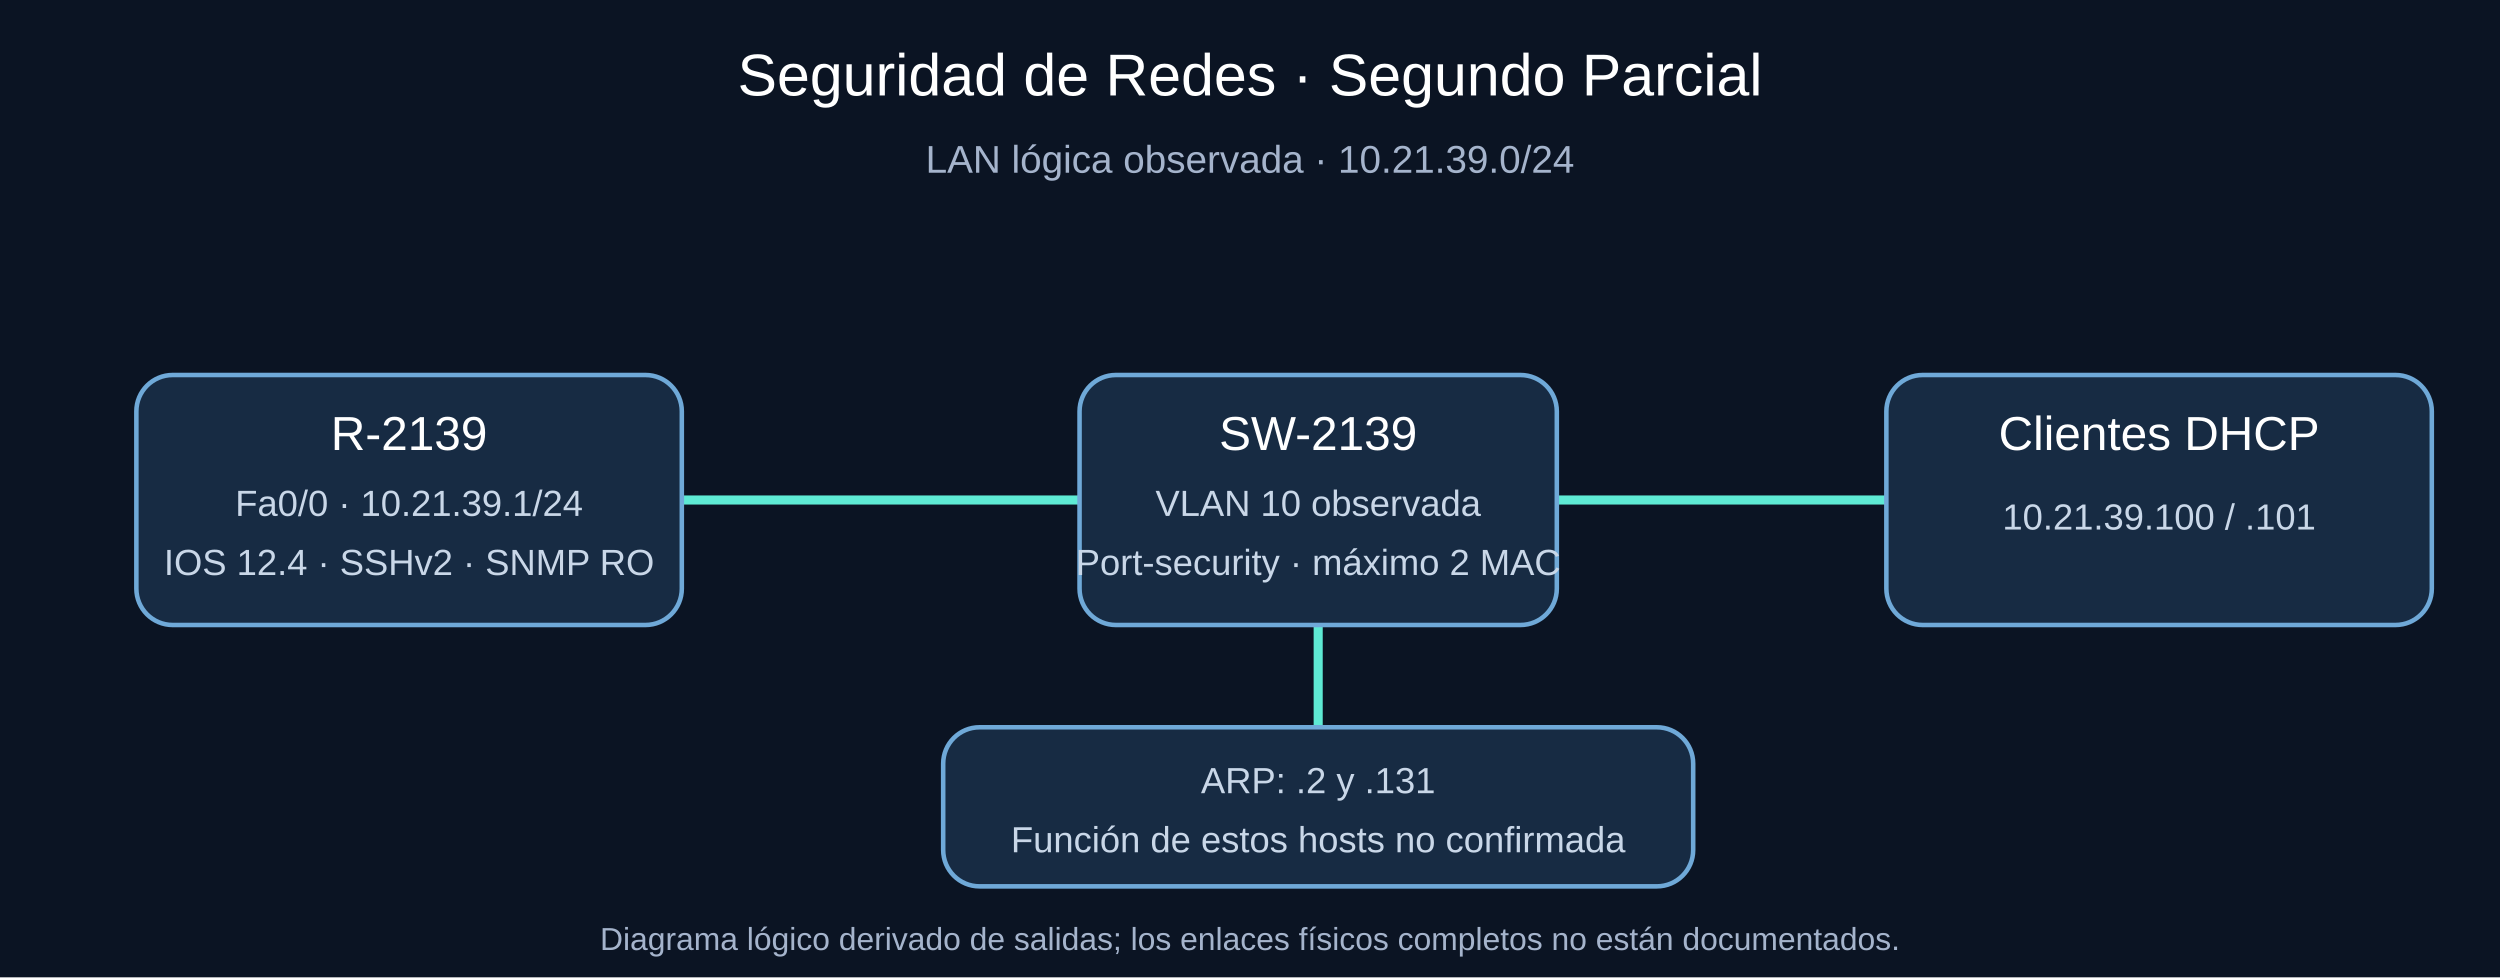
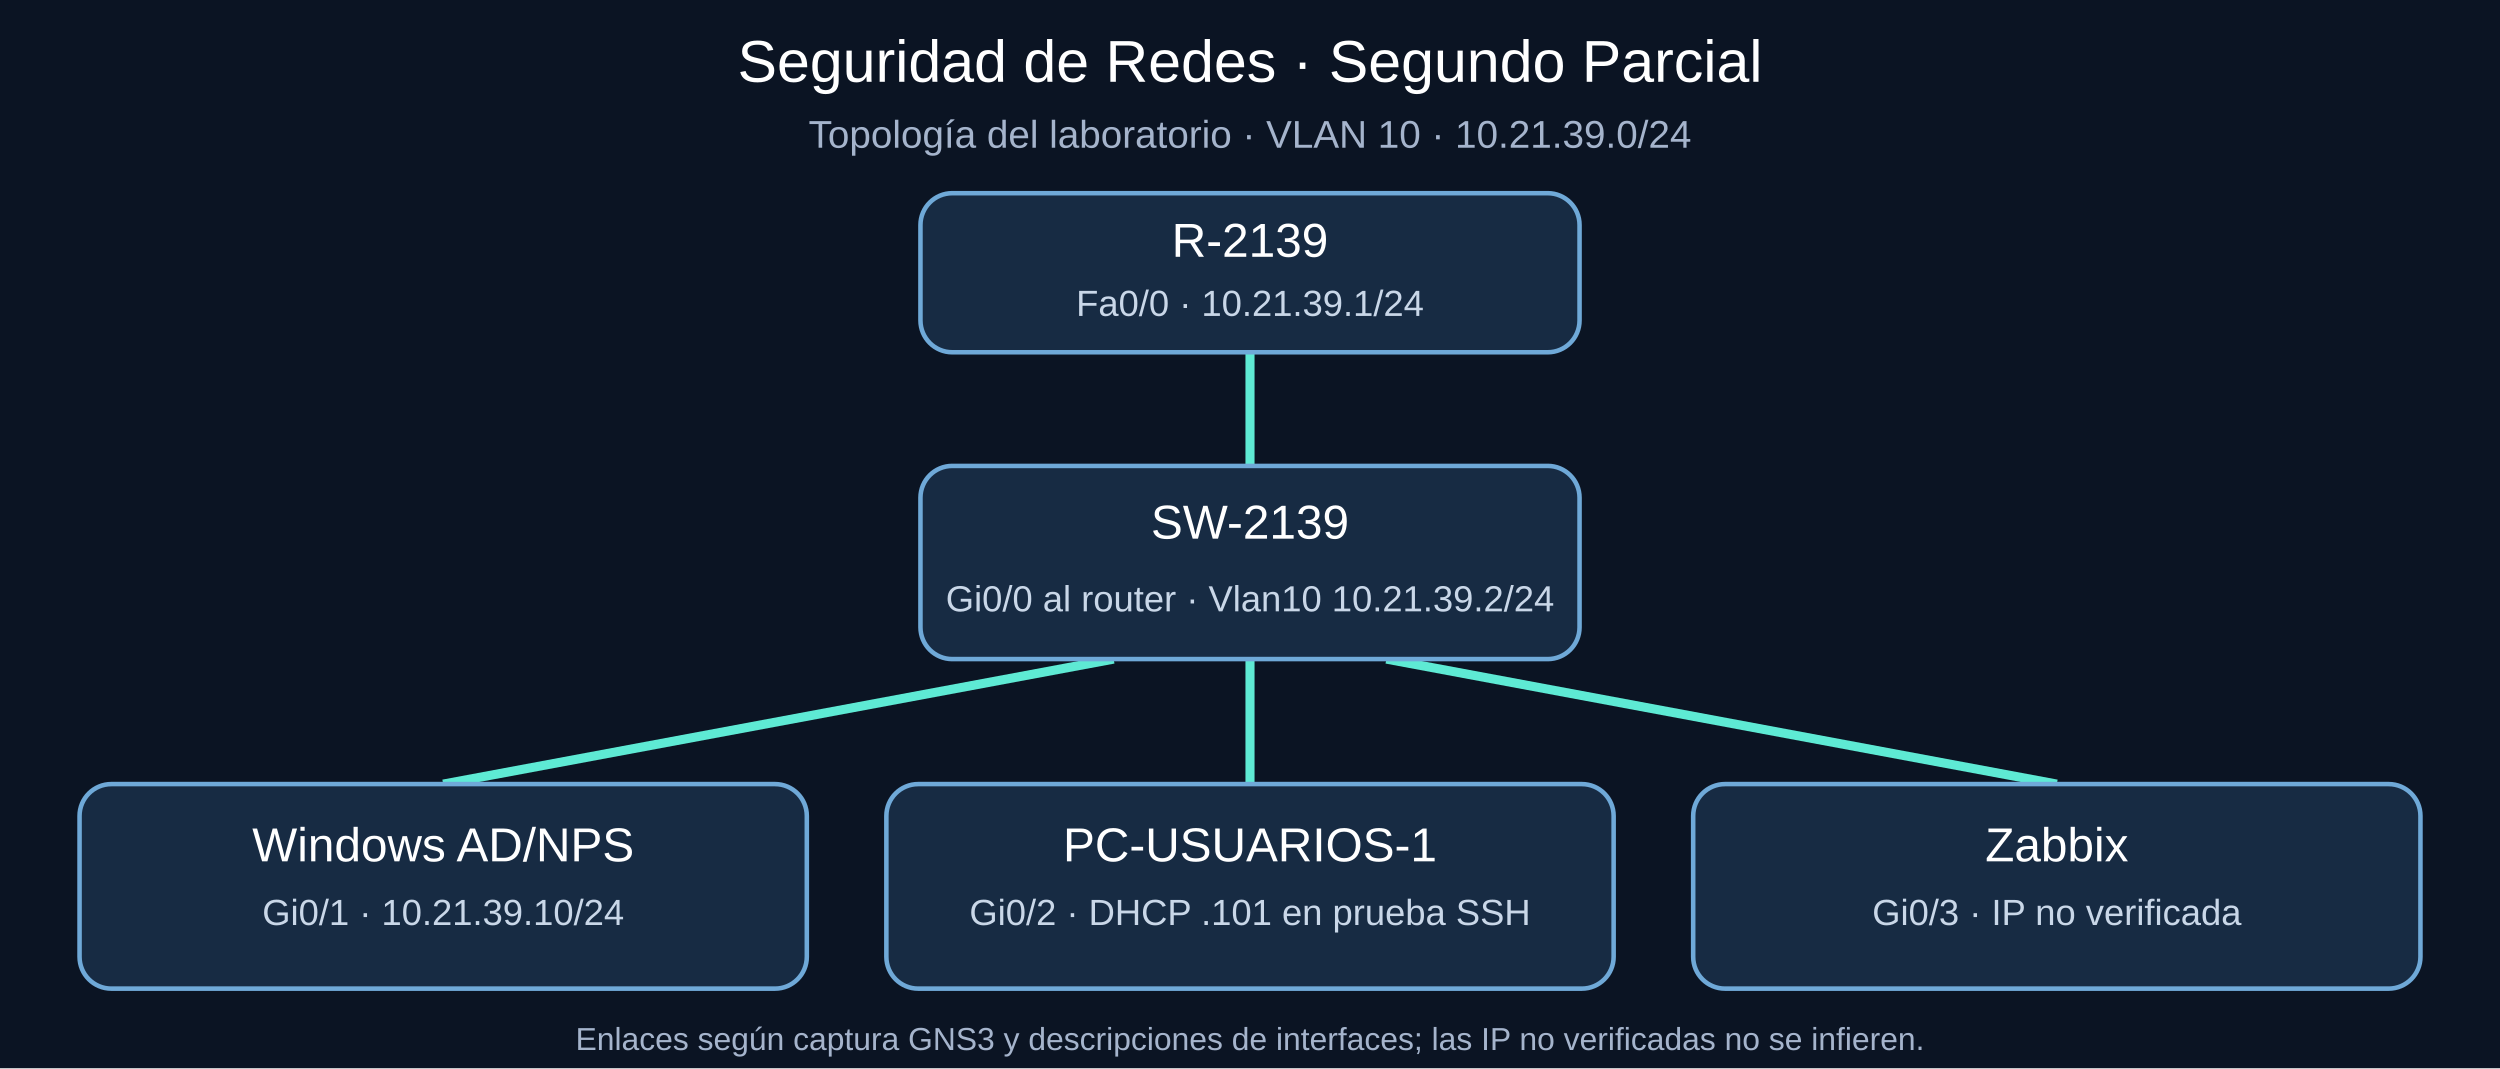
- <svg xmlns="http://www.w3.org/2000/svg" width="1100" height="430" viewBox="0 0 1100 430">
-   <rect width="1100" height="430" fill="#0b1423" />
-   <g font-family="Arial,sans-serif" text-anchor="middle">
-     <text x="550" y="42" fill="#ffffff" font-size="26">Seguridad de Redes · Segundo Parcial</text>
-     <text x="550" y="76" fill="#a5b4cc" font-size="17">LAN lógica observada · 10.21.39.0/24</text>
-     <g stroke="#5eead4" stroke-width="4">
-       <path d="M300 220H475M685 220H830M580 265V320" />
+ <svg xmlns="http://www.w3.org/2000/svg" width="1100" height="470" viewBox="0 0 1100 470">
+   <rect width="1100" height="470" fill="#0b1423" />
+   <g font-family="Arial, sans-serif" text-anchor="middle">
+     <text x="550" y="36" fill="#ffffff" font-size="26">Seguridad de Redes · Segundo Parcial</text>
+     <text x="550" y="65" fill="#a5b4cc" font-size="17">Topología del laboratorio · VLAN 10 · 10.21.39.0/24</text>
+     <g stroke="#5eead4" stroke-width="4" fill="none">
+       <path d="M550 155V205" />
+       <path d="M490 290L195 345" />
+       <path d="M550 290V345" />
+       <path d="M610 290L905 345" />
    </g>
    <g fill="#172b43" stroke="#6fa9d8" stroke-width="2">
-       <rect x="60" y="165" width="240" height="110" rx="16" />
-       <rect x="475" y="165" width="210" height="110" rx="16" />
-       <rect x="830" y="165" width="240" height="110" rx="16" />
-       <rect x="415" y="320" width="330" height="70" rx="16" />
+       <rect x="405" y="85" width="290" height="70" rx="14" />
+       <rect x="405" y="205" width="290" height="85" rx="14" />
+       <rect x="35" y="345" width="320" height="90" rx="14" />
+       <rect x="390" y="345" width="320" height="90" rx="14" />
+       <rect x="745" y="345" width="320" height="90" rx="14" />
    </g>
-     <g fill="white" font-size="21">
-       <text x="180" y="198">R-2139</text>
-       <text x="580" y="198">SW-2139</text>
-       <text x="950" y="198">Clientes DHCP</text>
+     <g fill="#ffffff" font-size="21">
+       <text x="550" y="113">R-2139</text>
+       <text x="550" y="237">SW-2139</text>
+       <text x="195" y="379">Windows AD/NPS</text>
+       <text x="550" y="379">PC-USUARIOS-1</text>
+       <text x="905" y="379">Zabbix</text>
    </g>
    <g fill="#c9d7e8" font-size="16">
-       <text x="180" y="227">Fa0/0 · 10.21.39.1/24</text>
-       <text x="180" y="253">IOS 12.4 · SSHv2 · SNMP RO</text>
-       <text x="580" y="227">VLAN 10 observada</text>
-       <text x="580" y="253">Port-security · máximo 2 MAC</text>
-       <text x="950" y="233">10.21.39.100 / .101</text>
-       <text x="580" y="349">ARP: .2 y .131</text>
-       <text x="580" y="375">Función de estos hosts no confirmada</text>
+       <text x="550" y="139">Fa0/0 · 10.21.39.1/24</text>
+       <text x="550" y="269">Gi0/0 al router · Vlan10 10.21.39.2/24</text>
+       <text x="195" y="407">Gi0/1 · 10.21.39.10/24</text>
+       <text x="550" y="407">Gi0/2 · DHCP .101 en prueba SSH</text>
+       <text x="905" y="407">Gi0/3 · IP no verificada</text>
    </g>
-     <text x="550" y="418" fill="#a5b4cc" font-size="14">Diagrama lógico derivado de salidas; los enlaces físicos completos no están documentados.</text>
+     <text x="550" y="462" fill="#a5b4cc" font-size="14">Enlaces según captura GNS3 y descripciones de interfaces; las IP no verificadas no se infieren.</text>
  </g>
</svg>
